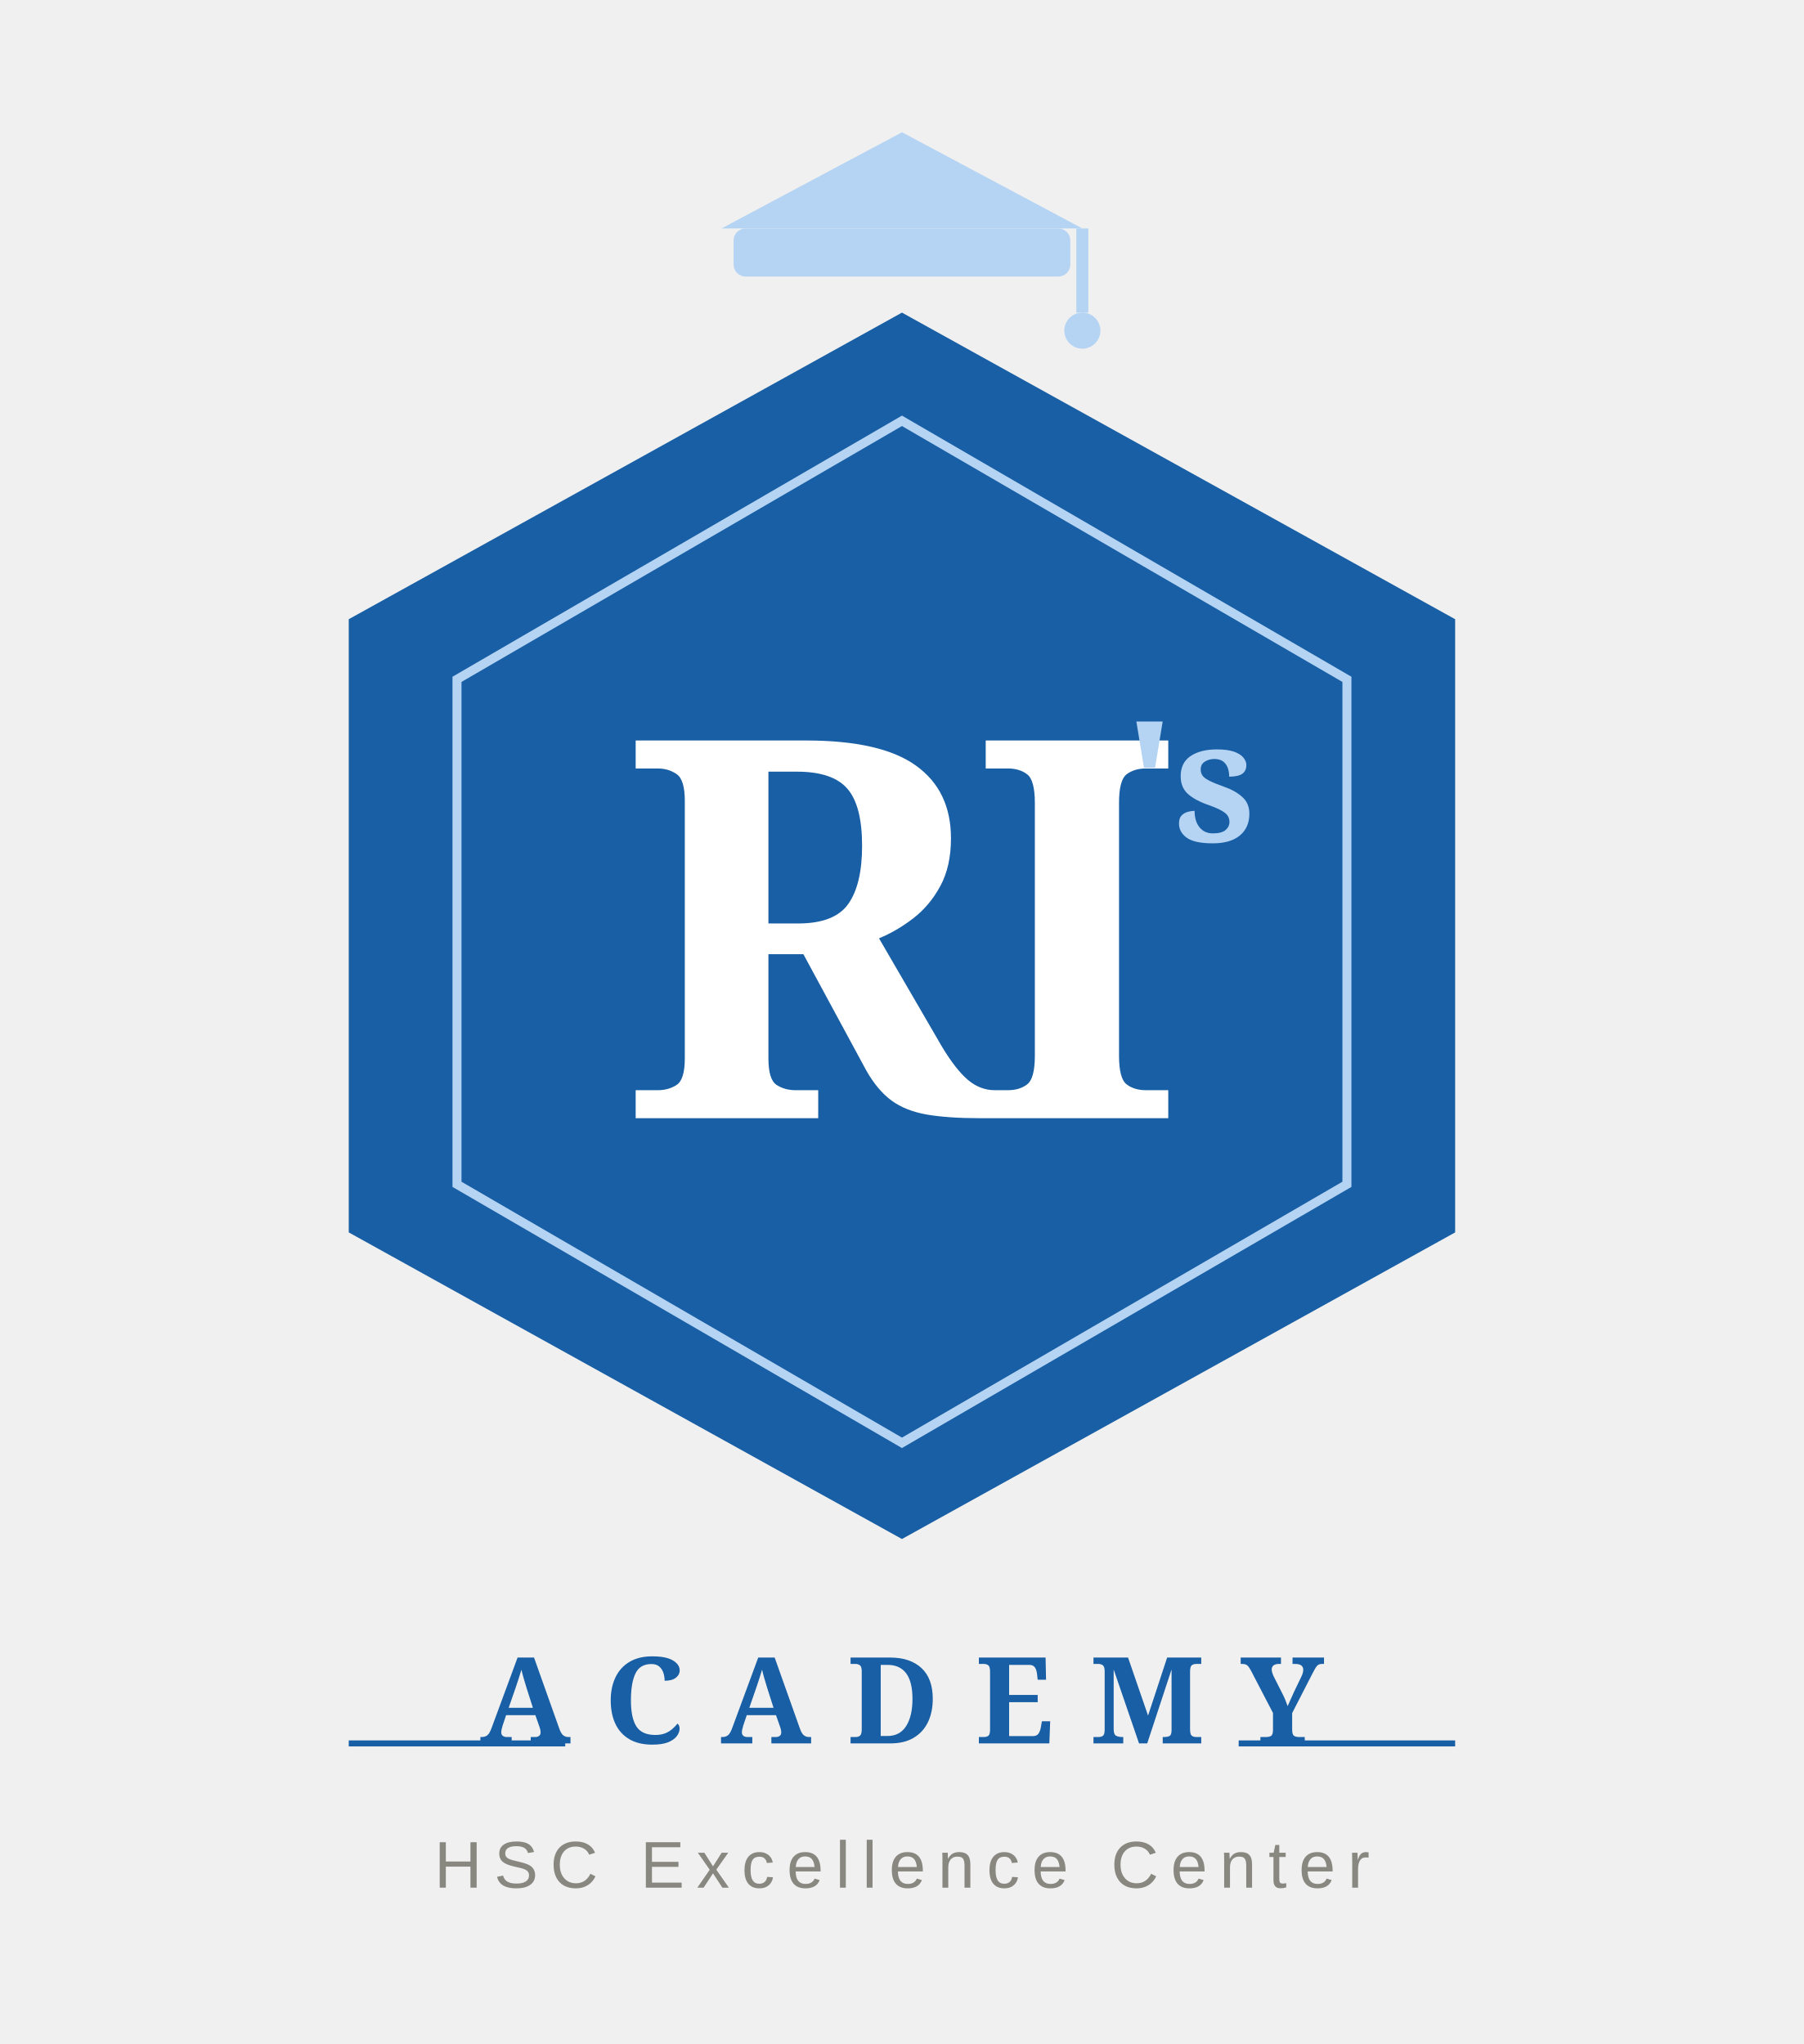
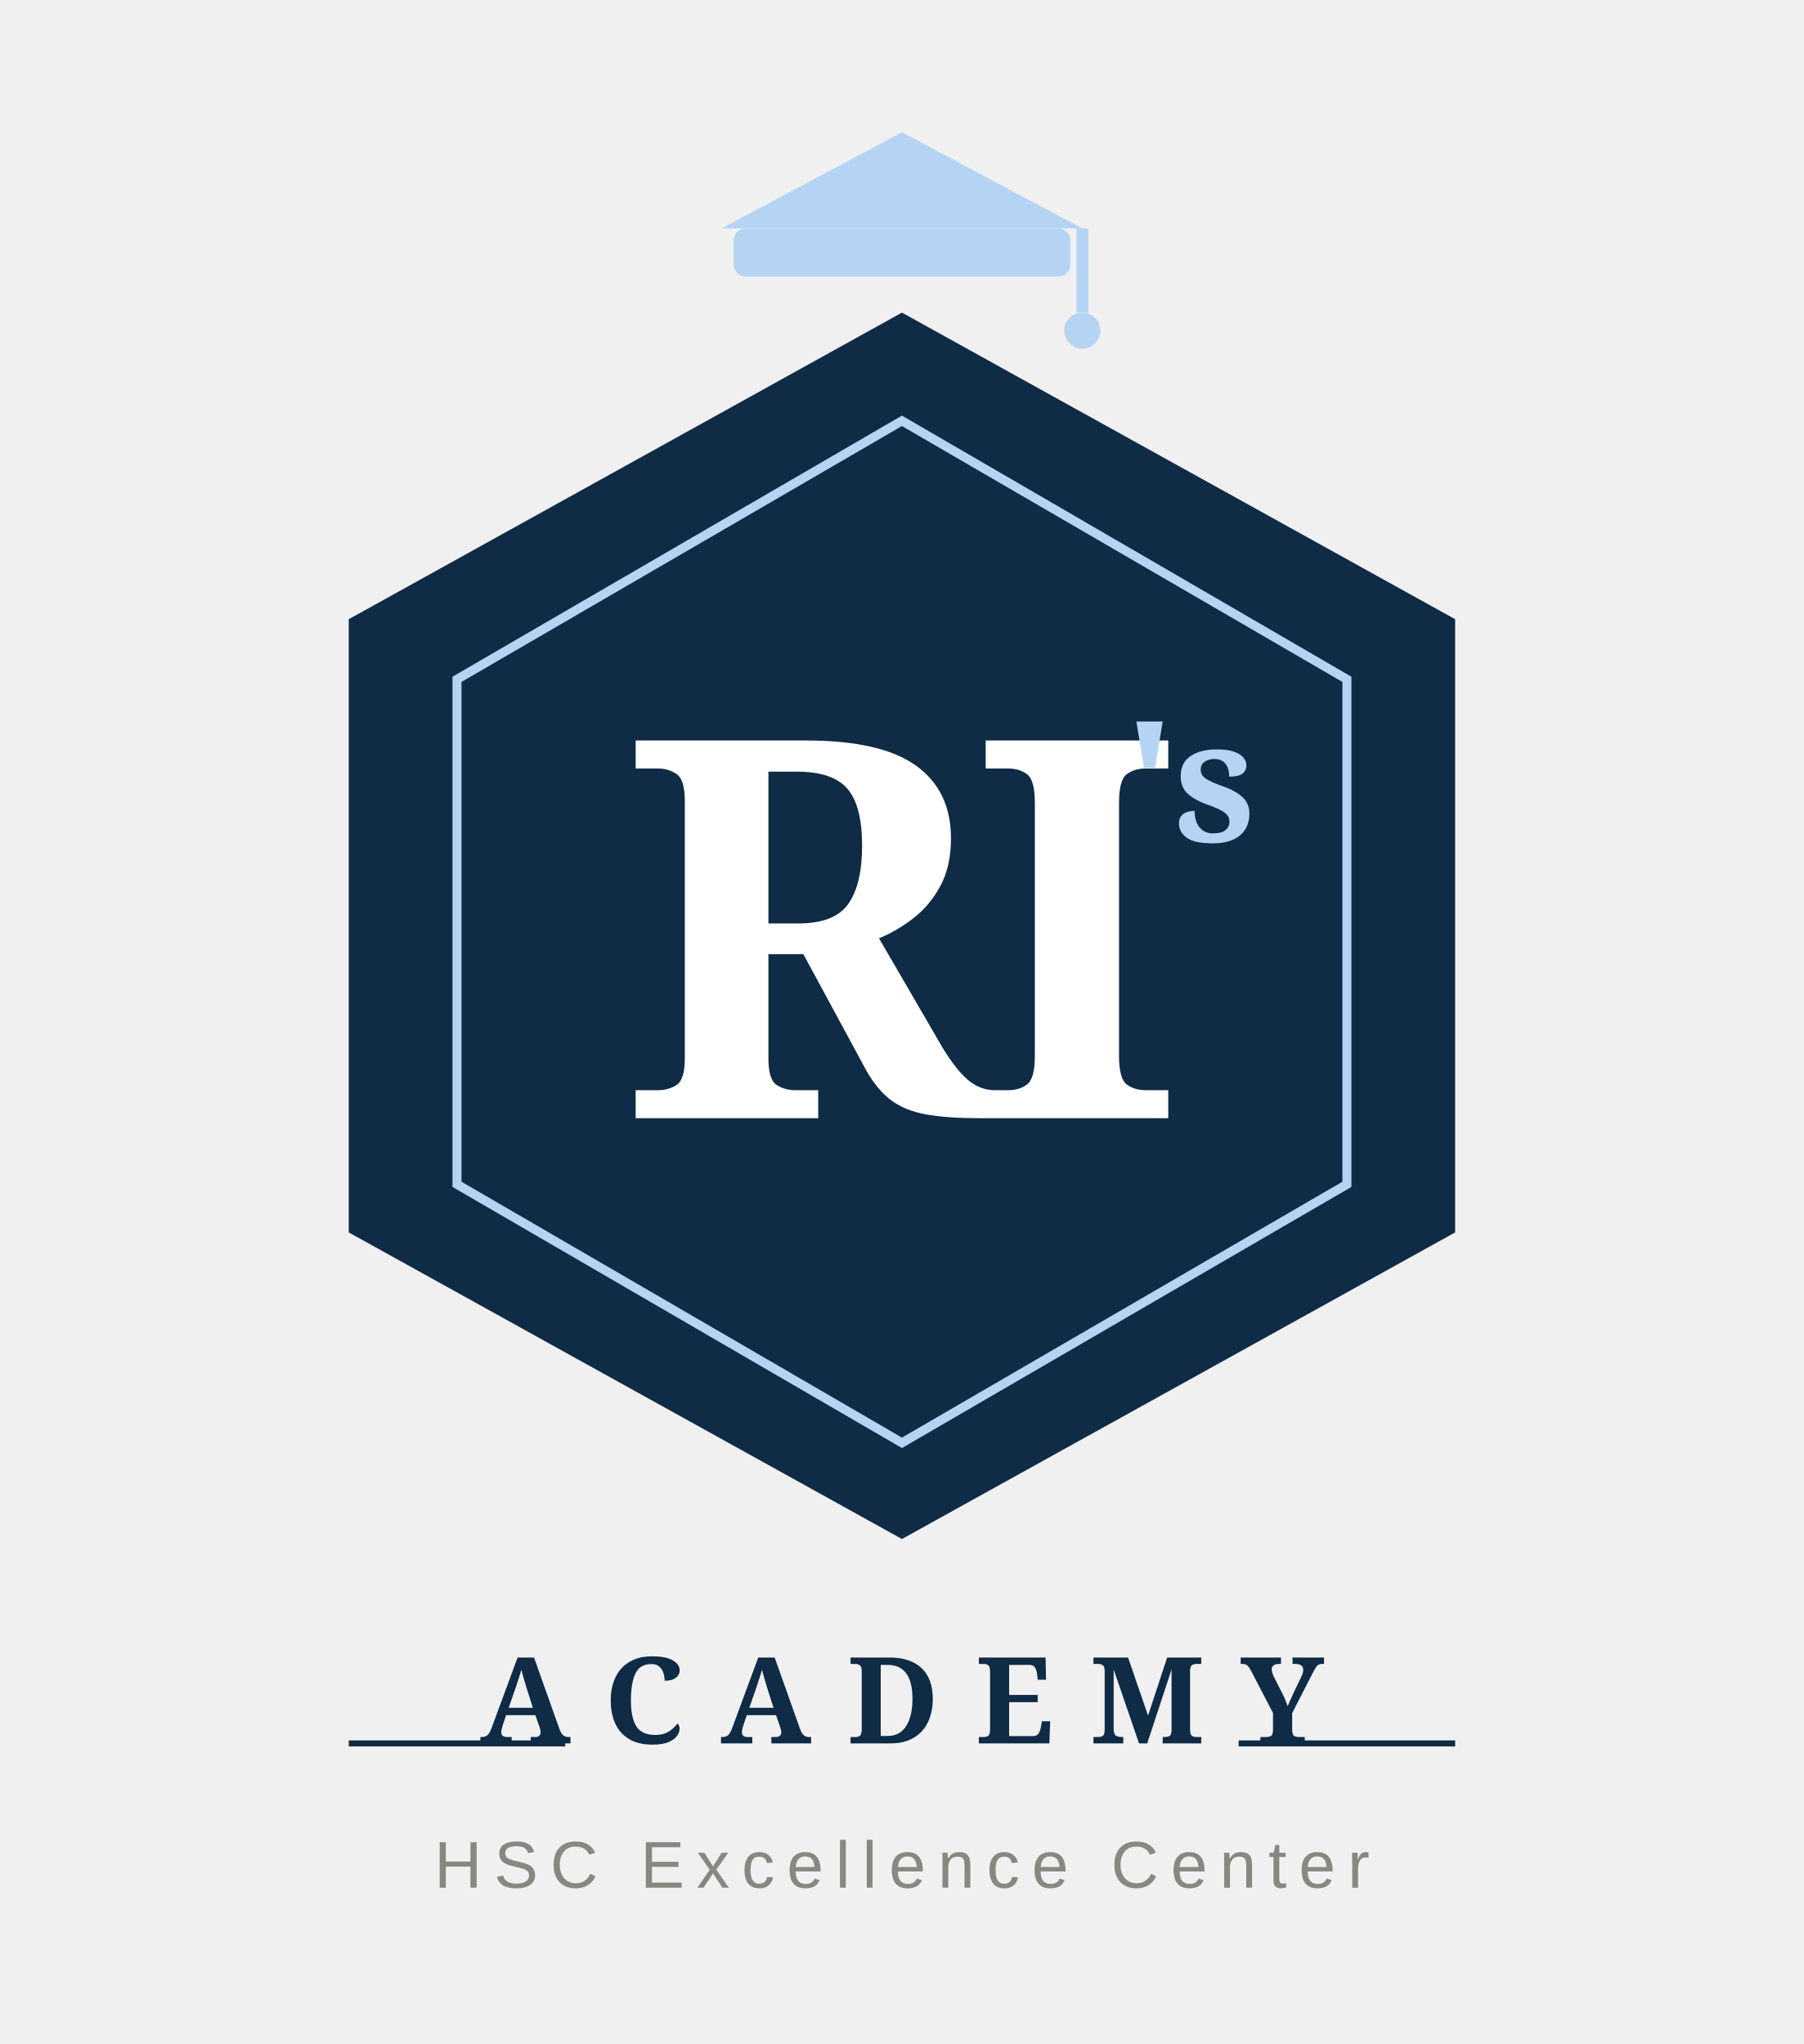
<svg xmlns="http://www.w3.org/2000/svg" width="300" height="340" viewBox="0 0 300 340">
-   <polygon points="150,52 242,103 242,205 150,256 58,205 58,103" fill="#185FA5" />
+   <polygon points="150,52 242,103 242,205 150,256 58,205 58,103" fill="#0F2B46" />
  <polygon points="150,70 224,113 224,197 150,240 76,197 76,113" fill="none" stroke="#B5D4F4" stroke-width="1.5" />
  <text x="150" y="186" text-anchor="middle" font-family="Georgia, serif" font-size="88" font-weight="700" fill="#ffffff" letter-spacing="-4">RI</text>
  <text x="198" y="140" text-anchor="middle" font-family="Georgia, serif" font-size="28" font-weight="700" fill="#B5D4F4">'s</text>
  <rect x="122" y="38" width="56" height="8" rx="2" fill="#B5D4F4" />
  <polygon points="150,22 180,38 150,38 120,38" fill="#B5D4F4" />
  <line x1="180" y1="38" x2="180" y2="52" stroke="#B5D4F4" stroke-width="2" />
  <circle cx="180" cy="55" r="3" fill="#B5D4F4" />
-   <text x="150" y="290" text-anchor="middle" font-family="Georgia, serif" font-size="20" font-weight="700" fill="#185FA5" letter-spacing="6">ACADEMY</text>
+   <text x="150" y="290" text-anchor="middle" font-family="Georgia, serif" font-size="20" font-weight="700" fill="#0F2B46" letter-spacing="6">ACADEMY</text>
  <text x="150" y="314" text-anchor="middle" font-family="Arial, sans-serif" font-size="11" fill="#888780" letter-spacing="2">HSC Excellence Center</text>
-   <line x1="58" y1="290" x2="94" y2="290" stroke="#185FA5" stroke-width="1" />
-   <line x1="206" y1="290" x2="242" y2="290" stroke="#185FA5" stroke-width="1" />
+   <line x1="58" y1="290" x2="94" y2="290" stroke="#0F2B46" stroke-width="1" />
+   <line x1="206" y1="290" x2="242" y2="290" stroke="#0F2B46" stroke-width="1" />
</svg>
